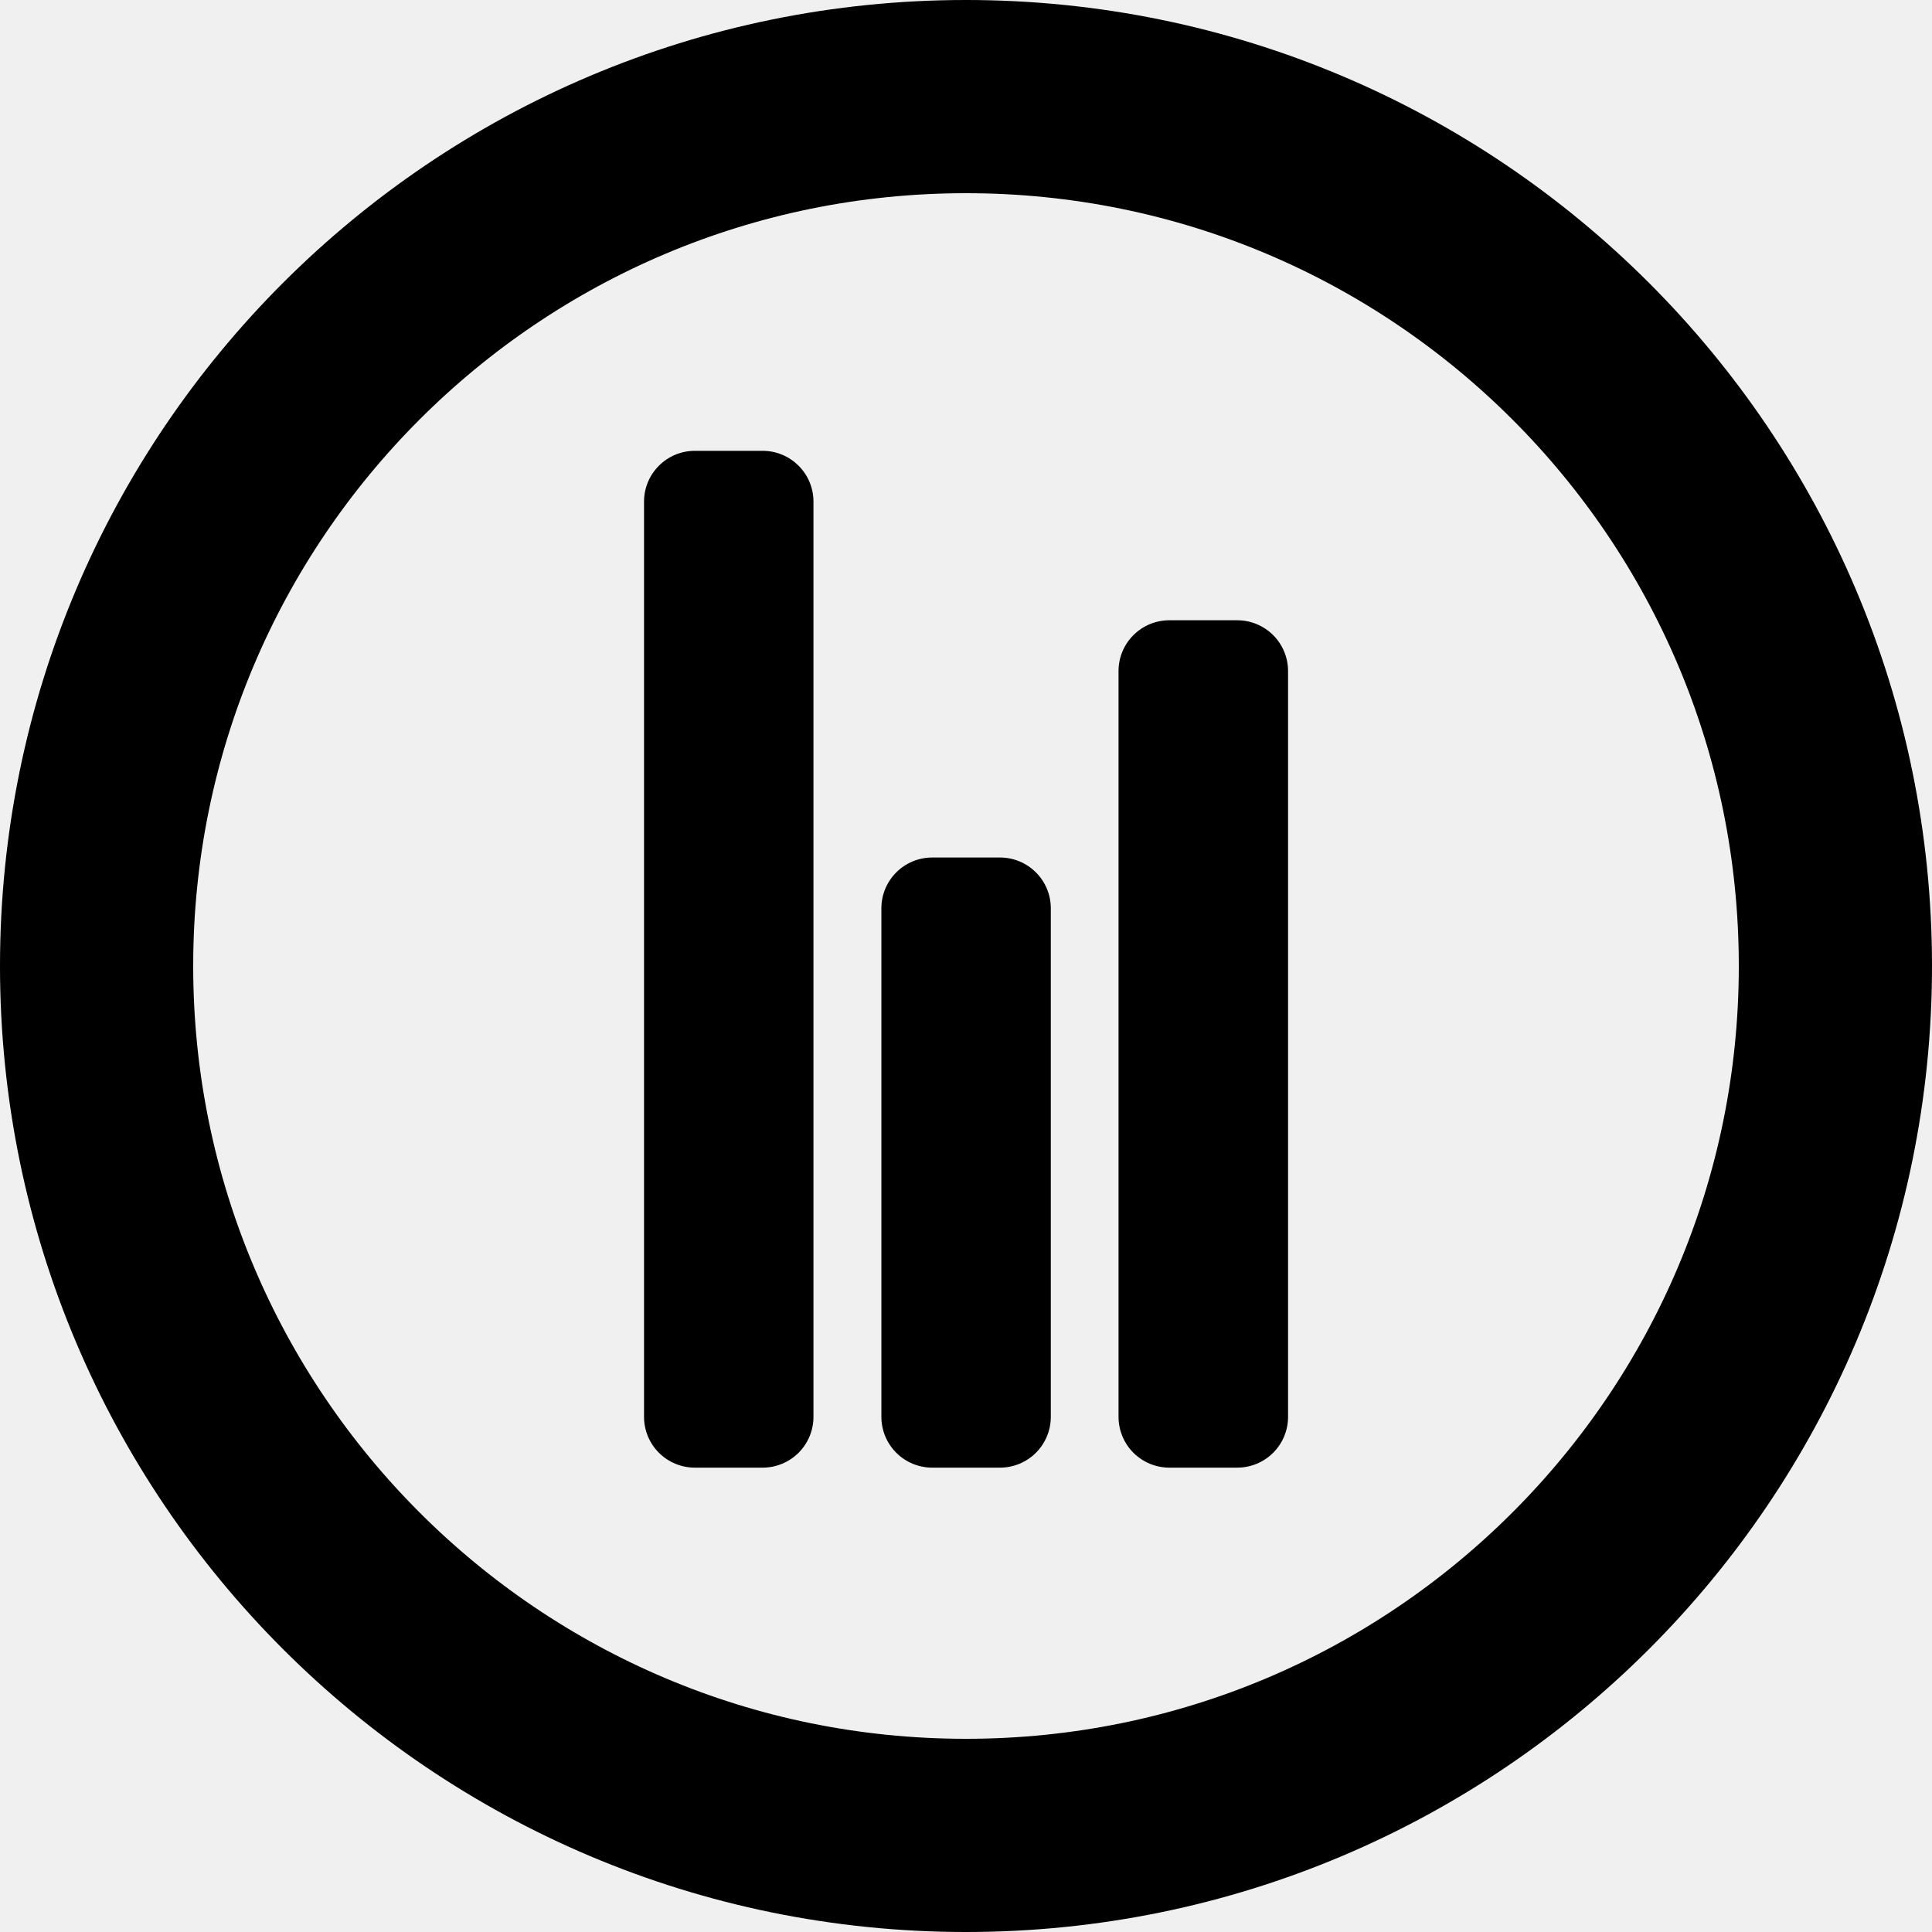
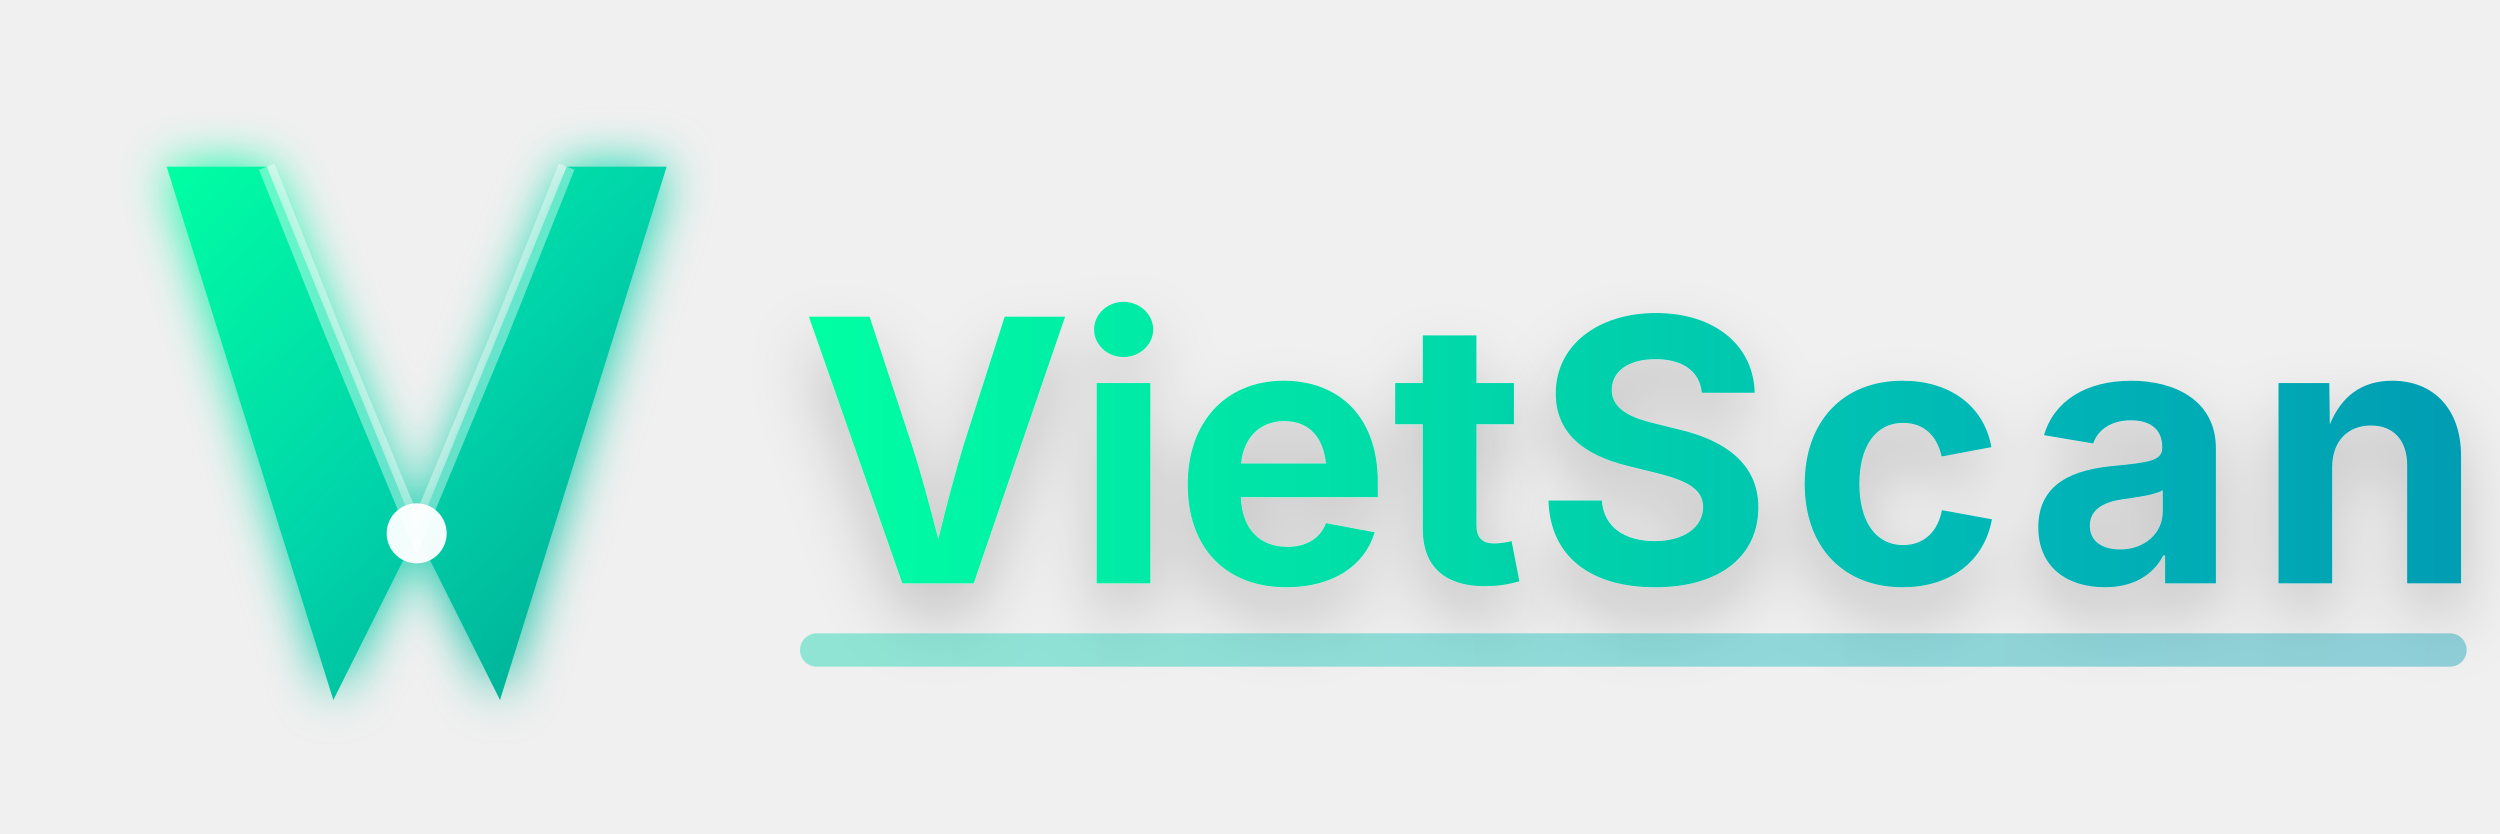
- <svg xmlns="http://www.w3.org/2000/svg" fill="none" viewBox="0 0 20 20">
-   <path fill-rule="evenodd" clip-rule="evenodd" d="M7.193 15.193h.702a.526.526 0 0 0 .526-.527V5.193a.526.526 0 0 0-.526-.526h-.702a.526.526 0 0 0-.526.526v9.473a.526.526 0 0 0 .526.527Zm5.614 0h-.702a.526.526 0 0 1-.526-.527V6.947a.526.526 0 0 1 .526-.526h.702a.526.526 0 0 1 .527.526v7.72a.526.526 0 0 1-.527.526Zm-2.456 0H9.65a.526.526 0 0 1-.526-.527V9.403a.526.526 0 0 1 .526-.526h.702a.526.526 0 0 1 .526.526v5.263a.526.526 0 0 1-.526.527Z" fill="currentColor" />
-   <circle cx="10" cy="10" r="9" stroke="currentColor" stroke-width="2" />
+ <svg xmlns="http://www.w3.org/2000/svg" width="150" height="50" viewBox="0 0 150 50">
+   <defs>
+     <linearGradient id="vGradient" x1="0%" y1="0%" x2="100%" y2="100%">
+       <stop offset="0%" style="stop-color: #00ffa3;stop-opacity:1" />
+       <stop offset="50%" style="stop-color: #00d4aa;stop-opacity:1" />
+       <stop offset="100%" style="stop-color: #00a693;stop-opacity:1" />
+     </linearGradient>
+     <linearGradient id="vietGradient" x1="0%" y1="0%" x2="100%" y2="0%">
+       <stop offset="0%" style="stop-color: #00ffa3;stop-opacity:1" />
+       <stop offset="100%" style="stop-color: #00d4aa;stop-opacity:1" />
+     </linearGradient>
+     <linearGradient id="scanGradient" x1="0%" y1="0%" x2="100%" y2="0%">
+       <stop offset="0%" style="stop-color: #00d4aa;stop-opacity:1" />
+       <stop offset="50%" style="stop-color: #00b7b7;stop-opacity:1" />
+       <stop offset="100%" style="stop-color: #009db3;stop-opacity:1" />
+     </linearGradient>
+     <filter id="textShadow" x="-50%" y="-50%" width="200%" height="200%">
+       <feDropShadow dx="0" dy="2" stdDeviation="2" flood-color=" #000000" flood-opacity="0.2" />
+     </filter>
+     <filter id="vGlow" x="-50%" y="-50%" width="200%" height="200%">
+       <feGaussianBlur stdDeviation="1.5" result="coloredBlur" />
+       <feMerge>
+         <feMergeNode in="coloredBlur" />
+         <feMergeNode in="SourceGraphic" />
+       </feMerge>
+     </filter>
+   </defs>
+   <g transform="translate(10, 8)">
+     <path d="M0 2 L10 34 L15 24 L20 34 L30 2 L24 2 L15 24 L6 2 Z" fill="url(#vGradient)" filter="url(#vGlow)" stroke="none" />
+     <circle cx="15" cy="24" r="1.8" fill=" #ffffff" opacity="0.95" />
+     <path d="M6 2 L10 12 L15 24 L20 12 L24 2" fill="none" stroke=" #ffffff" stroke-width="1" opacity="0.4" />
+   </g>
+   <g transform="translate(48, 15)">
+     <text x="0" y="20" font-family="'Inter', 'Segoe UI', 'Roboto', Arial, sans-serif" font-size="22" font-weight="700" fill="url(#vietGradient)" filter="url(#textShadow)">Viet</text>
+     <text x="44" y="20" font-family="'Inter', 'Segoe UI', 'Roboto', Arial, sans-serif" font-size="22" font-weight="700" fill="url(#scanGradient)" filter="url(#textShadow)" letter-spacing="1px">Scan</text>
+   </g>
+   <g transform="translate(48, 38)">
+     <rect x="0" y="0" width="100" height="2" fill="url(#scanGradient)" opacity="0.4" rx="1" />
+   </g>
</svg>
